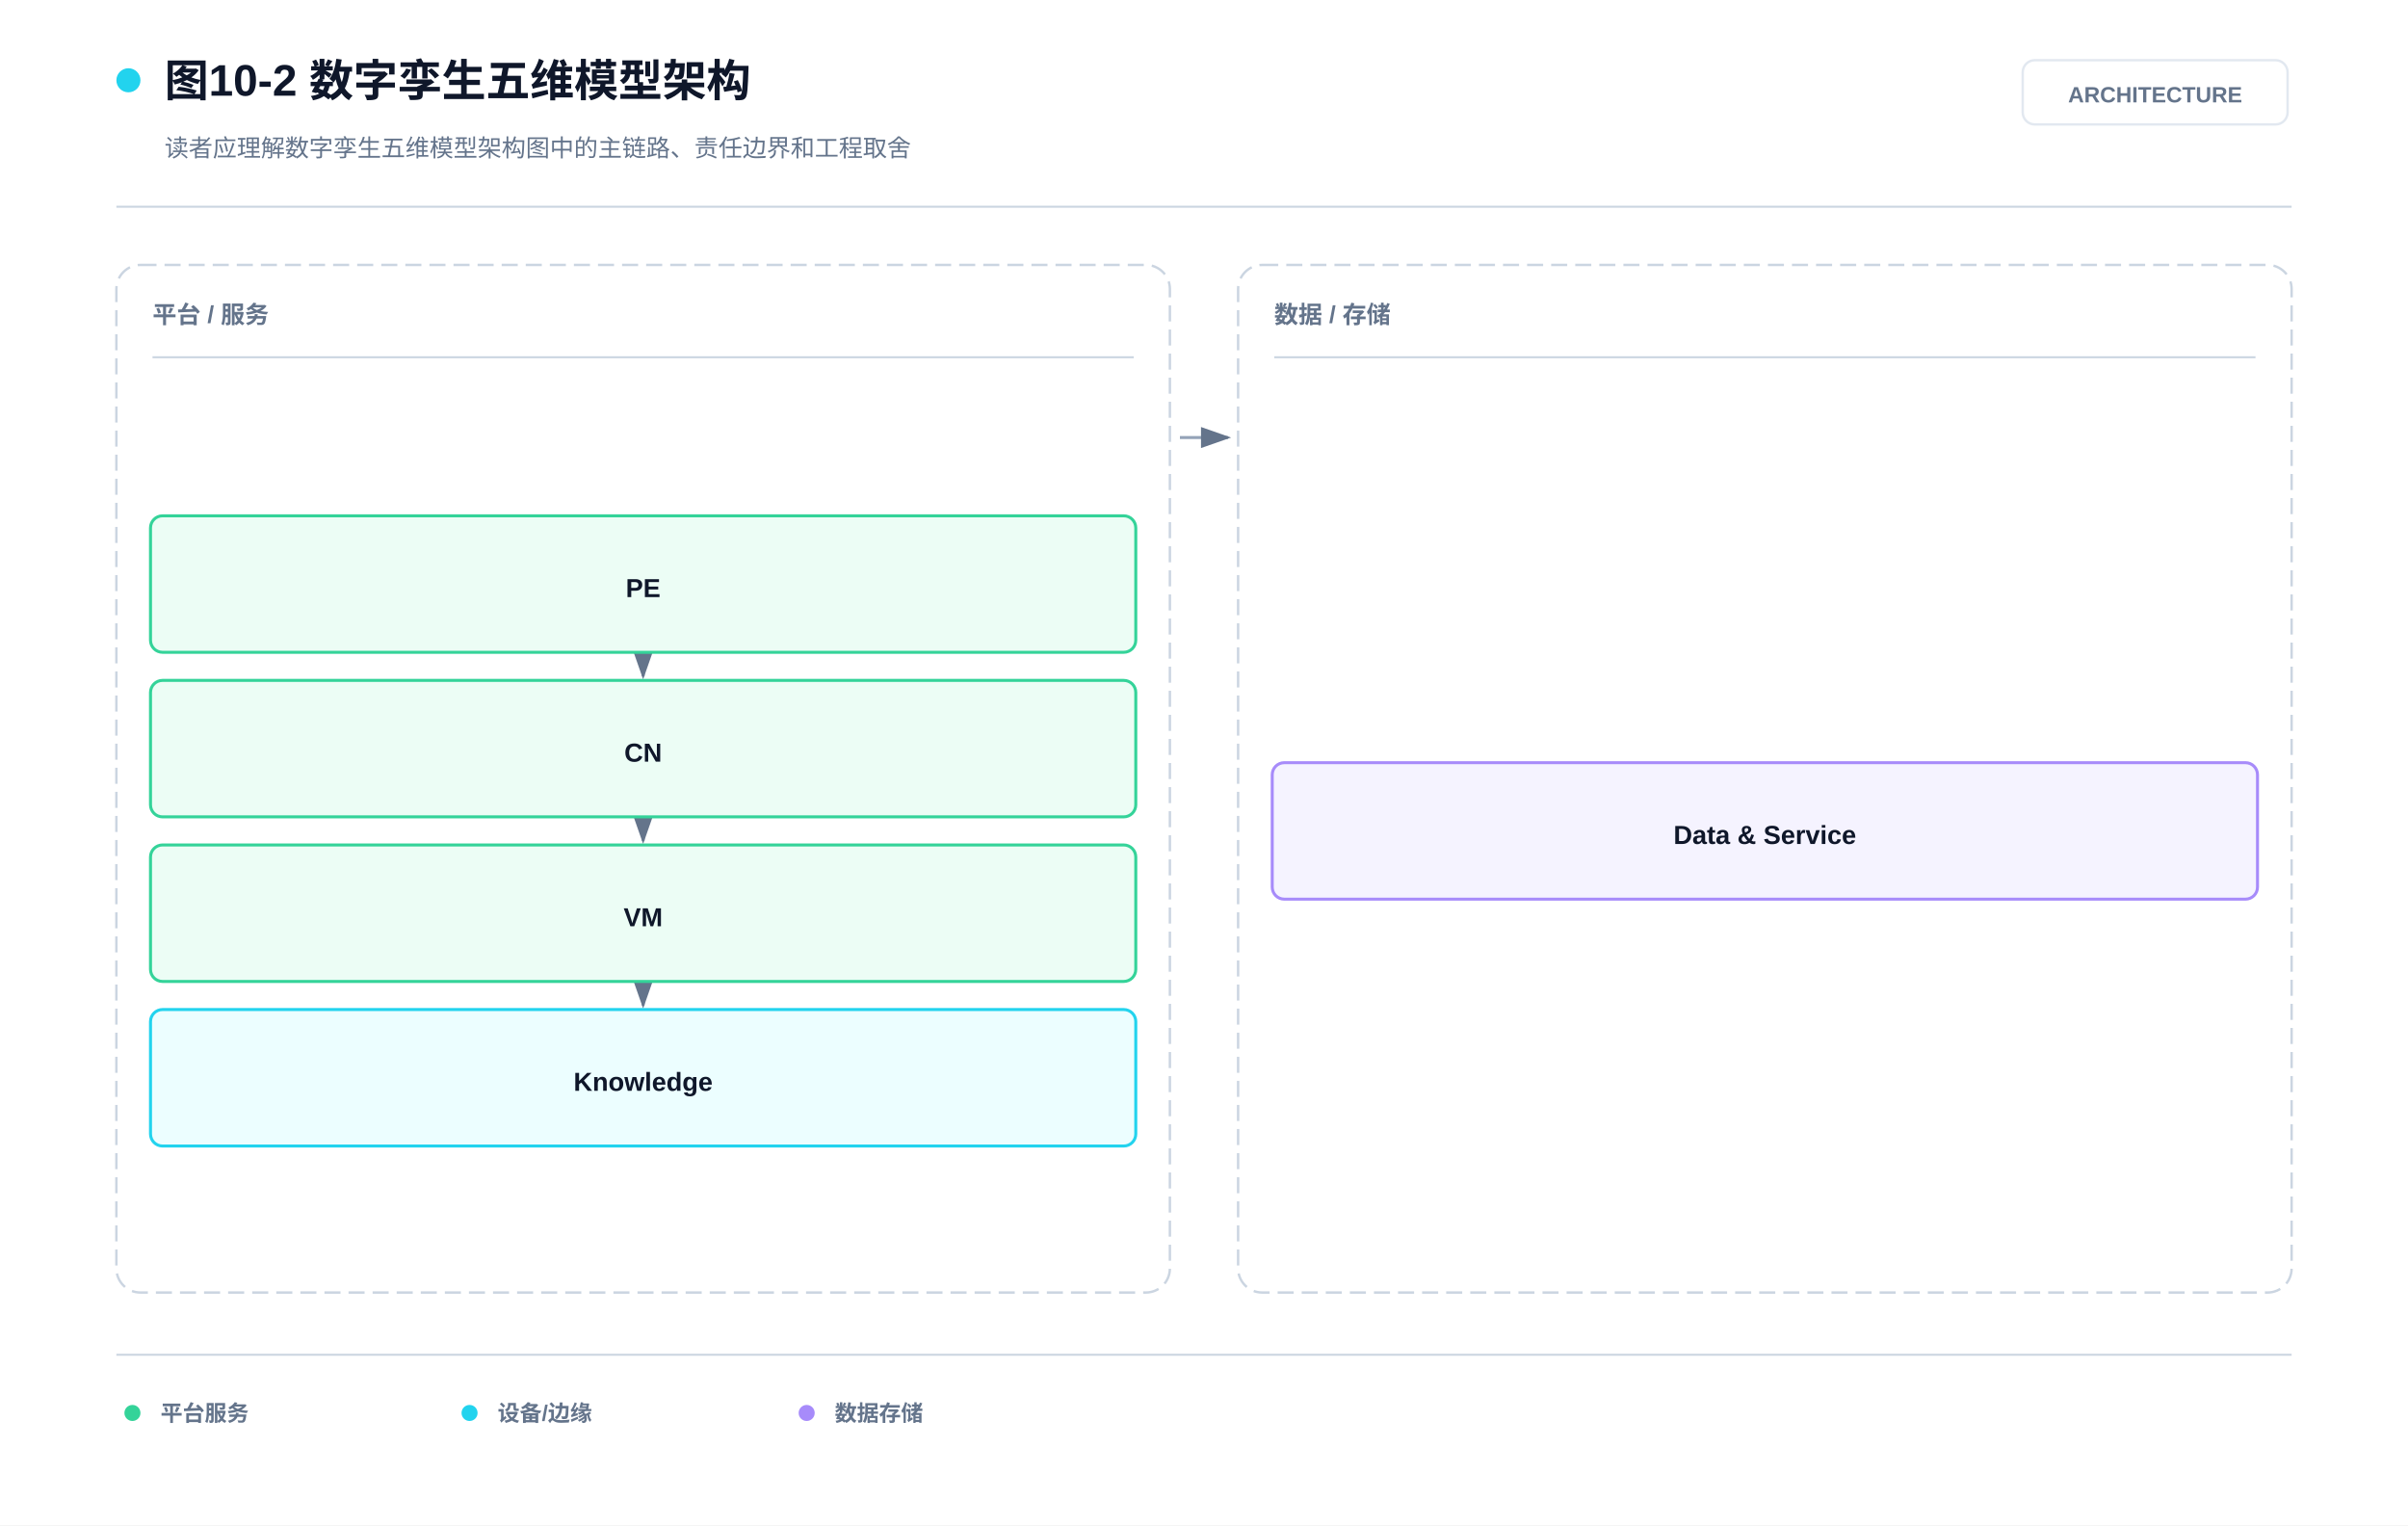
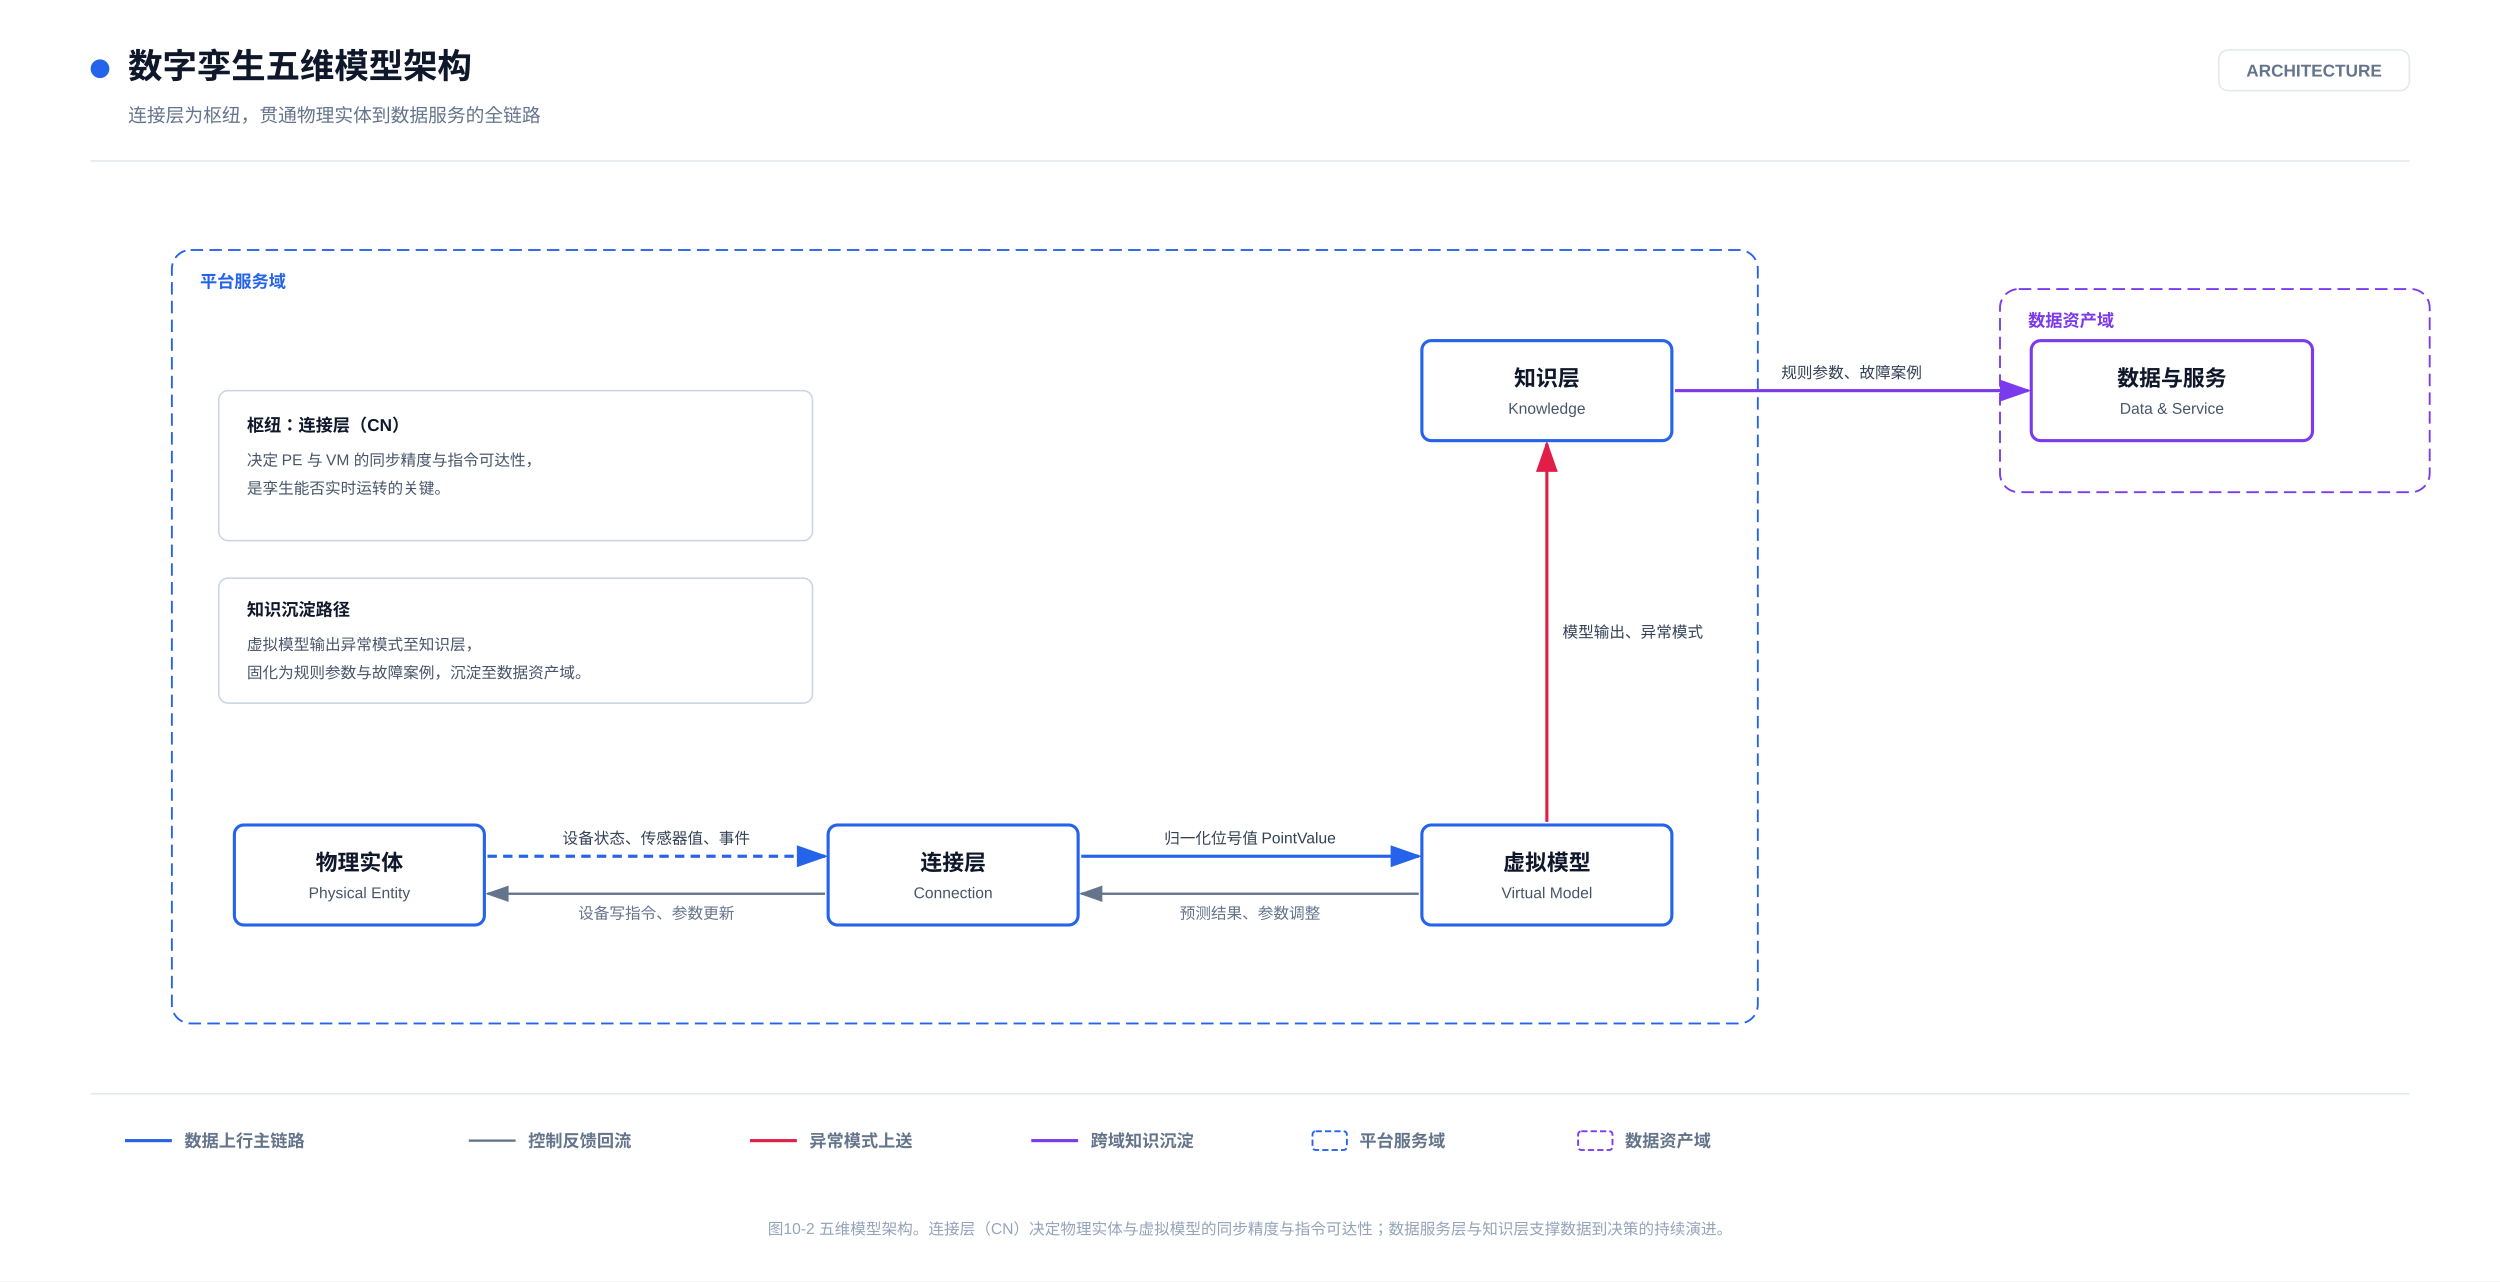
- <svg xmlns="http://www.w3.org/2000/svg" width="1200" height="760" viewBox="0 0 1200 760" role="img" aria-label="图10-2 数字孪生五维模型架构" data-style="architecture-diagram-white-book">
+ <svg xmlns="http://www.w3.org/2000/svg" width="1600" height="820" viewBox="0 0 1600 820" role="img" aria-label="图10-2 数字孪生五维模型架构" data-style="architecture-diagram-wireframe-white" font-family="'JetBrains Mono','PingFang SC','Microsoft YaHei',Arial,sans-serif">
  <defs>
-     <marker id="arrowhead" markerWidth="10" markerHeight="7" refX="9" refY="3.5" orient="auto">
-       <polygon points="0 0, 10 3.5, 0 7" fill="#64748B" />
+     <marker id="ah-blue" markerWidth="10" markerHeight="7" refX="9" refY="3.5" orient="auto">
+       <polygon points="0 0,10 3.5,0 7" fill="#2563EB" />
+     </marker>
+     <marker id="ah-red" markerWidth="10" markerHeight="7" refX="9" refY="3.5" orient="auto">
+       <polygon points="0 0,10 3.5,0 7" fill="#E11D48" />
+     </marker>
+     <marker id="ah-violet" markerWidth="10" markerHeight="7" refX="9" refY="3.5" orient="auto">
+       <polygon points="0 0,10 3.5,0 7" fill="#7C3AED" />
+     </marker>
+     <marker id="ah-gray" markerWidth="10" markerHeight="7" refX="9" refY="3.5" orient="auto">
+       <polygon points="0 0,10 3.5,0 7" fill="#64748B" />
    </marker>
  </defs>
-   <rect x="0" y="0" width="1200" height="760" fill="#FFFFFF" />
-   <circle cx="64" cy="40" r="6" fill="#22D3EE" />
-   <text x="82" y="48" fill="#0F172A" font-size="22" font-family="'JetBrains Mono', 'PingFang SC', 'Microsoft YaHei', Arial, sans-serif" font-weight="700">图10-2 数字孪生五维模型架构</text>
-   <text x="82.0" y="78.0" fill="#64748B" font-size="12" font-family="'JetBrains Mono', 'PingFang SC', 'Microsoft YaHei', Arial, sans-serif" font-weight="500" text-anchor="start">读者应理解数字孪生五维模型架构图中的主链路、责任边界和工程取舍</text>
-   <rect x="1008.0" y="30.0" width="132.0" height="32.0" rx="6.0" fill="#FFFFFF" stroke="#E2E8F0" stroke-width="1.2" />
-   <text x="1074" y="51" fill="#64748B" font-size="11" font-family="'JetBrains Mono', 'PingFang SC', 'Microsoft YaHei', Arial, sans-serif" font-weight="700" text-anchor="middle">ARCHITECTURE</text>
-   <line x1="58" y1="103" x2="1142" y2="103" stroke="#CBD5E1" stroke-width="1" />
-   <rect x="58.0" y="132.0" width="525.0" height="512.0" rx="12.0" fill="#FFFFFF" stroke="#CBD5E1" stroke-width="1.2" stroke-dasharray="8 4" />
-   <text x="76.0" y="161.0" fill="#64748B" font-size="12" font-family="'JetBrains Mono', 'PingFang SC', 'Microsoft YaHei', Arial, sans-serif" font-weight="700" text-anchor="start">平台 / 服务</text>
-   <line x1="76.0" y1="178.0" x2="565.0" y2="178.0" stroke="#CBD5E1" stroke-width="1" />
-   <rect x="617.0" y="132.0" width="525.0" height="512.0" rx="12.0" fill="#FFFFFF" stroke="#CBD5E1" stroke-width="1.2" stroke-dasharray="8 4" />
-   <text x="635.0" y="161.0" fill="#64748B" font-size="12" font-family="'JetBrains Mono', 'PingFang SC', 'Microsoft YaHei', Arial, sans-serif" font-weight="700" text-anchor="start">数据 / 存储</text>
-   <line x1="635.0" y1="178.0" x2="1124.0" y2="178.0" stroke="#CBD5E1" stroke-width="1" />
-   <line x1="588.0" y1="218.0" x2="612.0" y2="218.0" stroke="#94A3B8" stroke-width="1.5" marker-end="url(#arrowhead)" />
-   <line x1="320.5" y1="327.0" x2="320.5" y2="337.0" stroke="#94A3B8" stroke-width="1.5" marker-end="url(#arrowhead)" />
-   <line x1="320.5" y1="409.0" x2="320.5" y2="419.0" stroke="#94A3B8" stroke-width="1.5" marker-end="url(#arrowhead)" />
-   <line x1="320.5" y1="491.0" x2="320.5" y2="501.0" stroke="#94A3B8" stroke-width="1.5" marker-end="url(#arrowhead)" />
-   <rect x="75.0" y="257.0" width="491.0" height="68.0" rx="6.0" fill="#ECFDF5" stroke="#34D399" stroke-width="1.5" />
-   <text x="320.5" y="297.5" fill="#0F172A" font-size="13" font-family="'JetBrains Mono', 'PingFang SC', 'Microsoft YaHei', Arial, sans-serif" font-weight="700" text-anchor="middle">PE</text>
-   <rect x="75.0" y="339.0" width="491.0" height="68.0" rx="6.0" fill="#ECFDF5" stroke="#34D399" stroke-width="1.5" />
-   <text x="320.5" y="379.5" fill="#0F172A" font-size="13" font-family="'JetBrains Mono', 'PingFang SC', 'Microsoft YaHei', Arial, sans-serif" font-weight="700" text-anchor="middle">CN</text>
-   <rect x="75.0" y="421.0" width="491.0" height="68.0" rx="6.0" fill="#ECFDF5" stroke="#34D399" stroke-width="1.5" />
-   <text x="320.5" y="461.5" fill="#0F172A" font-size="13" font-family="'JetBrains Mono', 'PingFang SC', 'Microsoft YaHei', Arial, sans-serif" font-weight="700" text-anchor="middle">VM</text>
-   <rect x="75.0" y="503.0" width="491.0" height="68.0" rx="6.0" fill="#ECFEFF" stroke="#22D3EE" stroke-width="1.5" />
-   <text x="320.5" y="543.5" fill="#0F172A" font-size="13" font-family="'JetBrains Mono', 'PingFang SC', 'Microsoft YaHei', Arial, sans-serif" font-weight="700" text-anchor="middle">Knowledge</text>
-   <rect x="634.0" y="380.0" width="491.0" height="68.0" rx="6.0" fill="#F5F3FF" stroke="#A78BFA" stroke-width="1.5" />
-   <text x="879.5" y="420.5" fill="#0F172A" font-size="13" font-family="'JetBrains Mono', 'PingFang SC', 'Microsoft YaHei', Arial, sans-serif" font-weight="700" text-anchor="middle">Data &amp; Service</text>
-   <line x1="58" y1="675" x2="1142" y2="675" stroke="#CBD5E1" stroke-width="1" />
-   <circle cx="66.0" cy="704.0" r="4" fill="#34D399" />
-   <text x="80.0" y="708.0" fill="#64748B" font-size="11" font-family="'JetBrains Mono', 'PingFang SC', 'Microsoft YaHei', Arial, sans-serif" font-weight="600" text-anchor="start">平台服务</text>
-   <circle cx="234.0" cy="704.0" r="4" fill="#22D3EE" />
-   <text x="248.0" y="708.0" fill="#64748B" font-size="11" font-family="'JetBrains Mono', 'PingFang SC', 'Microsoft YaHei', Arial, sans-serif" font-weight="600" text-anchor="start">设备/边缘</text>
-   <circle cx="402.0" cy="704.0" r="4" fill="#A78BFA" />
-   <text x="416.0" y="708.0" fill="#64748B" font-size="11" font-family="'JetBrains Mono', 'PingFang SC', 'Microsoft YaHei', Arial, sans-serif" font-weight="600" text-anchor="start">数据存储</text>
+   <rect x="0" y="0" width="1600" height="820" fill="#FFFFFF" />
+   <circle cx="64" cy="44" r="6" fill="#2563EB" />
+   <text x="82" y="50" fill="#0F172A" font-size="22" font-weight="700">数字孪生五维模型架构</text>
+   <text x="82" y="78" fill="#64748B" font-size="12" font-weight="500">连接层为枢纽，贯通物理实体到数据服务的全链路</text>
+   <rect x="1420" y="32" width="122" height="26" rx="6" fill="#FFFFFF" stroke="#E2E8F0" stroke-width="1" />
+   <text x="1481" y="49" fill="#64748B" font-size="11" font-weight="700" text-anchor="middle">ARCHITECTURE</text>
+   <line x1="58" y1="103" x2="1542" y2="103" stroke="#E2E8F0" stroke-width="1" />
+   <rect x="110" y="160" width="1015" height="495" rx="12" fill="none" stroke="#2563EB" stroke-dasharray="8 4" stroke-width="1.2" />
+   <text x="128" y="184" fill="#2563EB" font-size="11" font-weight="600">平台服务域</text>
+   <rect x="1280" y="185" width="275" height="130" rx="12" fill="none" stroke="#7C3AED" stroke-dasharray="8 4" stroke-width="1.2" />
+   <text x="1298" y="209" fill="#7C3AED" font-size="11" font-weight="600">数据资产域</text>
+   <line x1="312" y1="548" x2="528" y2="548" stroke="#2563EB" stroke-width="2" stroke-dasharray="6 4" marker-end="url(#ah-blue)" />
+   <text x="420" y="540" fill="#334155" font-size="10" text-anchor="middle">设备状态、传感器值、事件</text>
+   <line x1="692" y1="548" x2="908" y2="548" stroke="#2563EB" stroke-width="2" marker-end="url(#ah-blue)" />
+   <text x="800" y="540" fill="#334155" font-size="10" text-anchor="middle">归一化位号值 PointValue</text>
+   <line x1="908" y1="572" x2="692" y2="572" stroke="#64748B" stroke-width="1.5" marker-end="url(#ah-gray)" />
+   <text x="800" y="588" fill="#64748B" font-size="10" text-anchor="middle">预测结果、参数调整</text>
+   <line x1="528" y1="572" x2="312" y2="572" stroke="#64748B" stroke-width="1.5" marker-end="url(#ah-gray)" />
+   <text x="420" y="588" fill="#64748B" font-size="10" text-anchor="middle">设备写指令、参数更新</text>
+   <line x1="990" y1="526" x2="990" y2="284" stroke="#E11D48" stroke-width="2" marker-end="url(#ah-red)" />
+   <text x="1000" y="408" fill="#334155" font-size="10">模型输出、异常模式</text>
+   <line x1="1072" y1="250" x2="1298" y2="250" stroke="#7C3AED" stroke-width="2" marker-end="url(#ah-violet)" />
+   <text x="1185" y="242" fill="#334155" font-size="10" text-anchor="middle">规则参数、故障案例</text>
+   <rect x="150" y="528" width="160" height="64" rx="6" fill="#FFFFFF" stroke="#2563EB" stroke-width="2" />
+   <text x="230" y="552" fill="#0F172A" font-size="14" font-weight="700" text-anchor="middle" dominant-baseline="middle">物理实体</text>
+   <text x="230" y="572" fill="#475569" font-size="10" font-weight="500" text-anchor="middle" dominant-baseline="middle">Physical Entity</text>
+   <rect x="530" y="528" width="160" height="64" rx="6" fill="#FFFFFF" stroke="#2563EB" stroke-width="2" />
+   <text x="610" y="552" fill="#0F172A" font-size="14" font-weight="700" text-anchor="middle" dominant-baseline="middle">连接层</text>
+   <text x="610" y="572" fill="#475569" font-size="10" font-weight="500" text-anchor="middle" dominant-baseline="middle">Connection</text>
+   <rect x="910" y="528" width="160" height="64" rx="6" fill="#FFFFFF" stroke="#2563EB" stroke-width="2" />
+   <text x="990" y="552" fill="#0F172A" font-size="14" font-weight="700" text-anchor="middle" dominant-baseline="middle">虚拟模型</text>
+   <text x="990" y="572" fill="#475569" font-size="10" font-weight="500" text-anchor="middle" dominant-baseline="middle">Virtual Model</text>
+   <rect x="910" y="218" width="160" height="64" rx="6" fill="#FFFFFF" stroke="#2563EB" stroke-width="2" />
+   <text x="990" y="242" fill="#0F172A" font-size="14" font-weight="700" text-anchor="middle" dominant-baseline="middle">知识层</text>
+   <text x="990" y="262" fill="#475569" font-size="10" font-weight="500" text-anchor="middle" dominant-baseline="middle">Knowledge</text>
+   <rect x="1300" y="218" width="180" height="64" rx="6" fill="#FFFFFF" stroke="#7C3AED" stroke-width="2" />
+   <text x="1390" y="242" fill="#0F172A" font-size="14" font-weight="700" text-anchor="middle" dominant-baseline="middle">数据与服务</text>
+   <text x="1390" y="262" fill="#475569" font-size="10" font-weight="500" text-anchor="middle" dominant-baseline="middle">Data &amp; Service</text>
+   <rect x="140" y="250" width="380" height="96" rx="6" fill="#FFFFFF" stroke="#CBD5E1" stroke-width="1" />
+   <text x="158" y="276" fill="#0F172A" font-size="11" font-weight="600">枢纽：连接层（CN）</text>
+   <text x="158" y="298" fill="#475569" font-size="10">决定 PE 与 VM 的同步精度与指令可达性，</text>
+   <text x="158" y="316" fill="#475569" font-size="10">是孪生能否实时运转的关键。</text>
+   <rect x="140" y="370" width="380" height="80" rx="6" fill="#FFFFFF" stroke="#CBD5E1" stroke-width="1" />
+   <text x="158" y="394" fill="#0F172A" font-size="11" font-weight="600">知识沉淀路径</text>
+   <text x="158" y="416" fill="#475569" font-size="10">虚拟模型输出异常模式至知识层，</text>
+   <text x="158" y="434" fill="#475569" font-size="10">固化为规则参数与故障案例，沉淀至数据资产域。</text>
+   <line x1="58" y1="700" x2="1542" y2="700" stroke="#E2E8F0" stroke-width="1" />
+   <line x1="80" y1="730" x2="110" y2="730" stroke="#2563EB" stroke-width="2" />
+   <text x="118" y="734" fill="#64748B" font-size="11" font-weight="600">数据上行主链路</text>
+   <line x1="300" y1="730" x2="330" y2="730" stroke="#64748B" stroke-width="1.5" />
+   <text x="338" y="734" fill="#64748B" font-size="11" font-weight="600">控制反馈回流</text>
+   <line x1="480" y1="730" x2="510" y2="730" stroke="#E11D48" stroke-width="2" />
+   <text x="518" y="734" fill="#64748B" font-size="11" font-weight="600">异常模式上送</text>
+   <line x1="660" y1="730" x2="690" y2="730" stroke="#7C3AED" stroke-width="2" />
+   <text x="698" y="734" fill="#64748B" font-size="11" font-weight="600">跨域知识沉淀</text>
+   <rect x="840" y="724" width="22" height="12" rx="2" fill="#FFFFFF" stroke="#2563EB" stroke-dasharray="4 2" stroke-width="1.2" />
+   <text x="870" y="734" fill="#64748B" font-size="11" font-weight="600">平台服务域</text>
+   <rect x="1010" y="724" width="22" height="12" rx="2" fill="#FFFFFF" stroke="#7C3AED" stroke-dasharray="4 2" stroke-width="1.2" />
+   <text x="1040" y="734" fill="#64748B" font-size="11" font-weight="600">数据资产域</text>
+   <text x="800" y="790" fill="#94A3B8" font-size="10" text-anchor="middle">图10-2 五维模型架构。连接层（CN）决定物理实体与虚拟模型的同步精度与指令可达性；数据服务层与知识层支撑数据到决策的持续演进。</text>
</svg>
